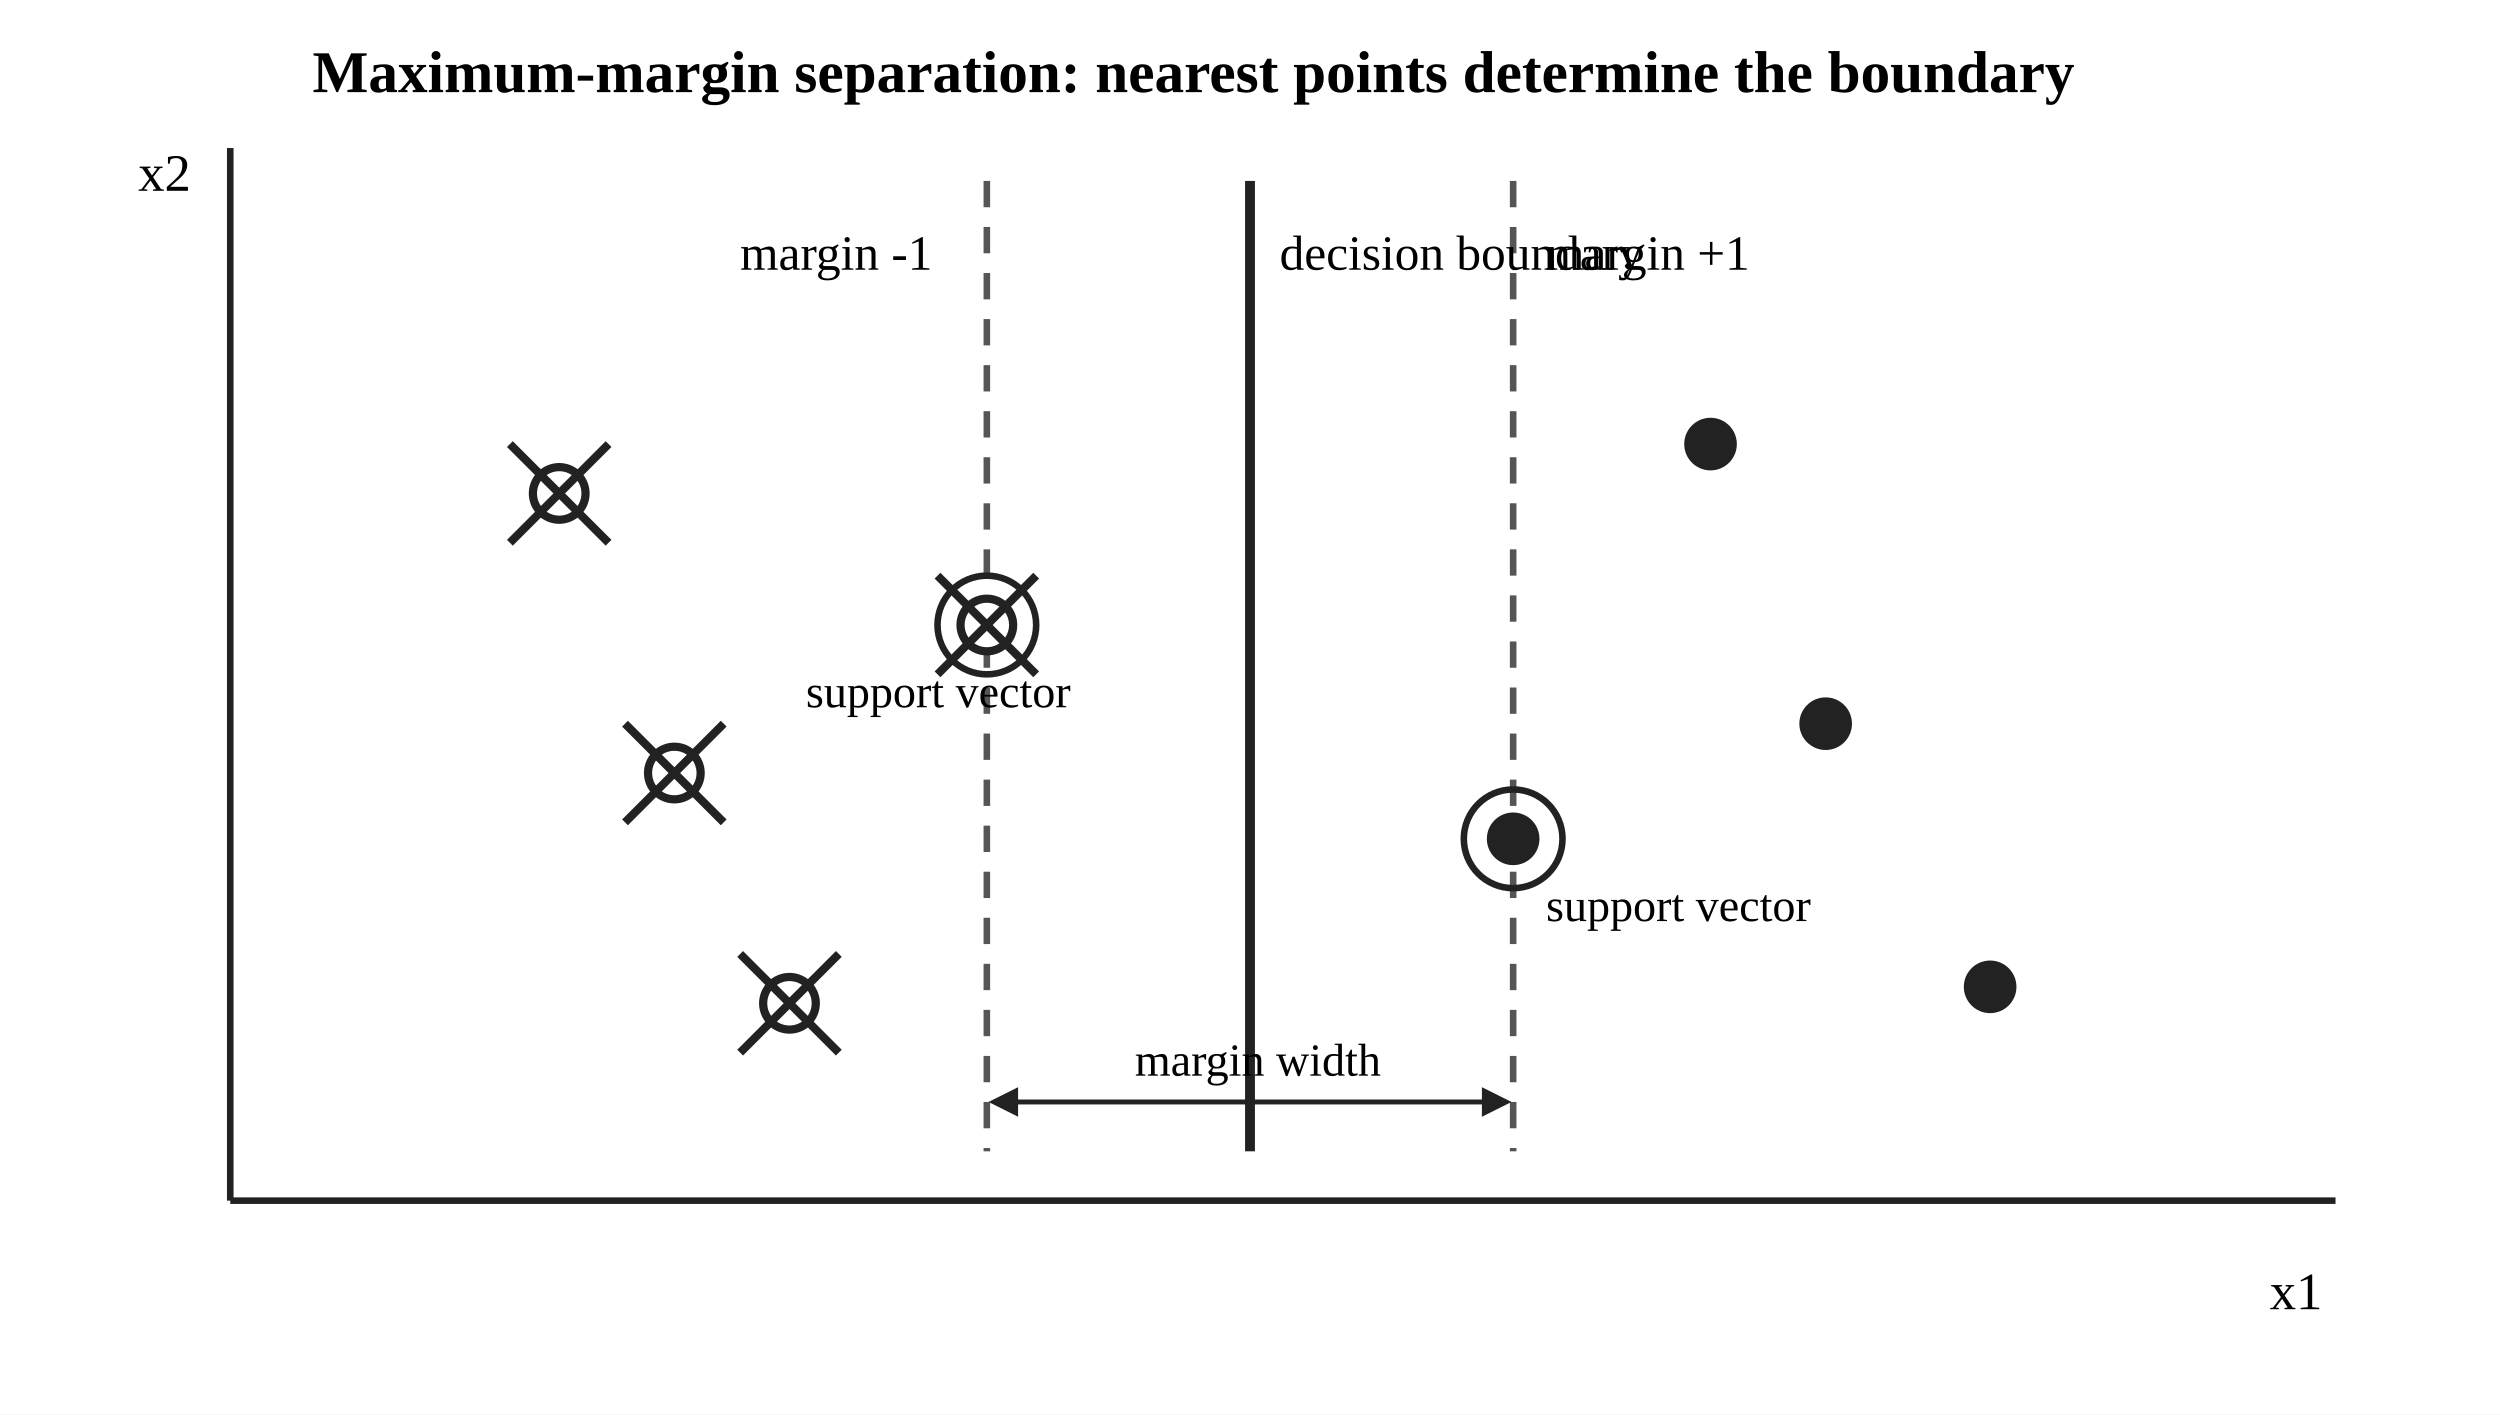
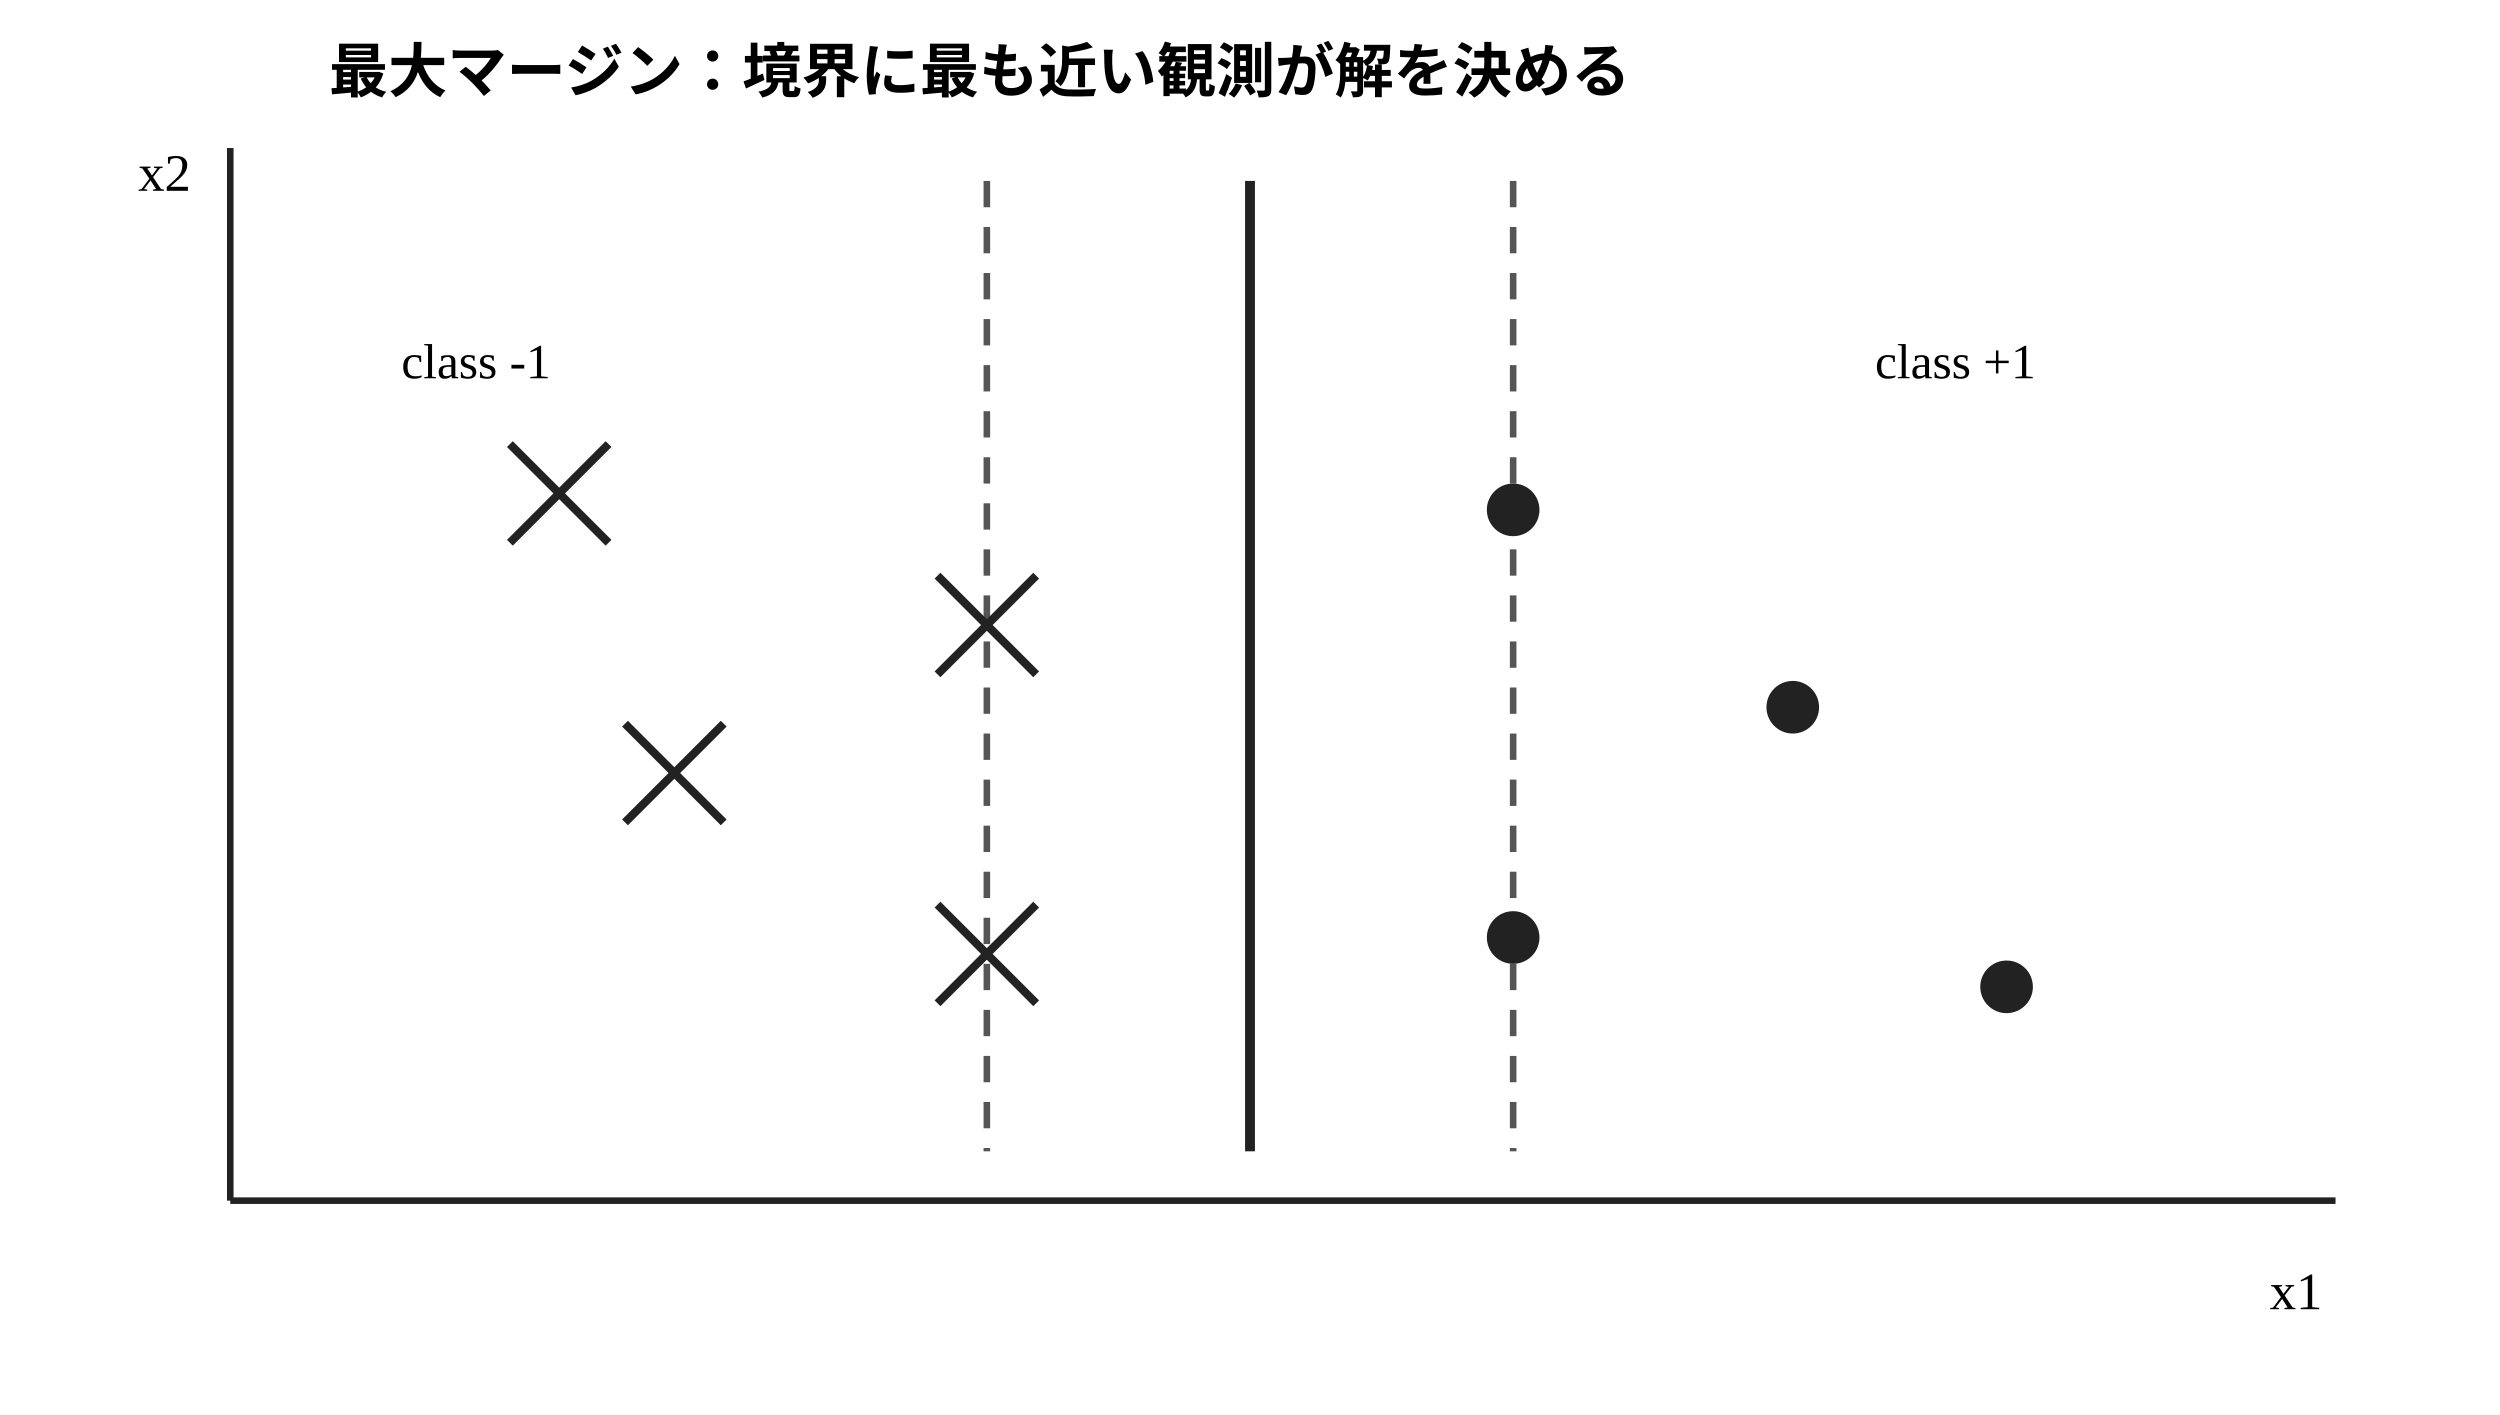
<svg xmlns="http://www.w3.org/2000/svg" width="760" height="430" viewBox="0 0 760 430" role="img" aria-labelledby="title desc">
  <rect x="0" y="0" width="760" height="430" fill="white" />
  <line x1="70" y1="365" x2="710" y2="365" stroke="#222" stroke-width="2" />
  <line x1="70" y1="365" x2="70" y2="45" stroke="#222" stroke-width="2" />
  <text x="690" y="398" font-size="16">x1</text>
  <text x="42" y="58" font-size="16">x2</text>
  <line x1="380" y1="55" x2="380" y2="350" stroke="#222" stroke-width="3" />
  <line x1="300" y1="55" x2="300" y2="350" stroke="#555" stroke-width="2" stroke-dasharray="8 6" />
  <line x1="460" y1="55" x2="460" y2="350" stroke="#555" stroke-width="2" stroke-dasharray="8 6" />
-   <text x="389" y="82" font-size="15">decision boundary</text>
-   <text x="225" y="82" font-size="15">margin -1</text>
-   <text x="470" y="82" font-size="15">margin +1</text>
-   <g fill="white" stroke="#222" stroke-width="2.5">
-     <circle cx="170" cy="150" r="8" />
-     <circle cx="205" cy="235" r="8" />
-     <circle cx="240" cy="305" r="8" />
-     <circle cx="300" cy="190" r="8" />
-   </g>
  <g stroke="#222" stroke-width="2.5">
    <line x1="155" y1="135" x2="185" y2="165" />
    <line x1="185" y1="135" x2="155" y2="165" />
    <line x1="190" y1="220" x2="220" y2="250" />
    <line x1="220" y1="220" x2="190" y2="250" />
-     <line x1="225" y1="290" x2="255" y2="320" />
-     <line x1="255" y1="290" x2="225" y2="320" />
    <line x1="285" y1="175" x2="315" y2="205" />
    <line x1="315" y1="175" x2="285" y2="205" />
+     <line x1="285" y1="275" x2="315" y2="305" />
+     <line x1="315" y1="275" x2="285" y2="305" />
  </g>
  <g fill="#222">
-     <circle cx="520" cy="135" r="8" />
-     <circle cx="555" cy="220" r="8" />
-     <circle cx="605" cy="300" r="8" />
-     <circle cx="460" cy="255" r="8" />
+     <circle cx="460" cy="155" r="8" />
+     <circle cx="460" cy="285" r="8" />
+     <circle cx="545" cy="215" r="8" />
+     <circle cx="610" cy="300" r="8" />
  </g>
-   <circle cx="300" cy="190" r="15" fill="none" stroke="#222" stroke-width="2" />
-   <circle cx="460" cy="255" r="15" fill="none" stroke="#222" stroke-width="2" />
-   <text x="245" y="215" font-size="14">support vector</text>
-   <text x="470" y="280" font-size="14">support vector</text>
-   <line x1="305" y1="335" x2="455" y2="335" stroke="#222" stroke-width="1.5" marker-start="url(#arrow)" marker-end="url(#arrow)" />
-   <defs>
-     <marker id="arrow" viewBox="0 0 10 10" refX="5" refY="5" markerWidth="6" markerHeight="6" orient="auto-start-reverse">
-       <path d="M 0 0 L 10 5 L 0 10 z" fill="#222" />
-     </marker>
-   </defs>
-   <text x="345" y="327" font-size="14">margin width</text>
-   <text x="95" y="28" font-size="18" font-weight="bold">Maximum-margin separation: nearest points determine the boundary</text>
+   <text x="100" y="28" font-size="18" font-weight="bold">最大マージン：境界に最も近い観測が解を決める</text>
+   <text x="122" y="115" font-size="15">class -1</text>
+   <text x="570" y="115" font-size="15">class +1</text>
</svg>
